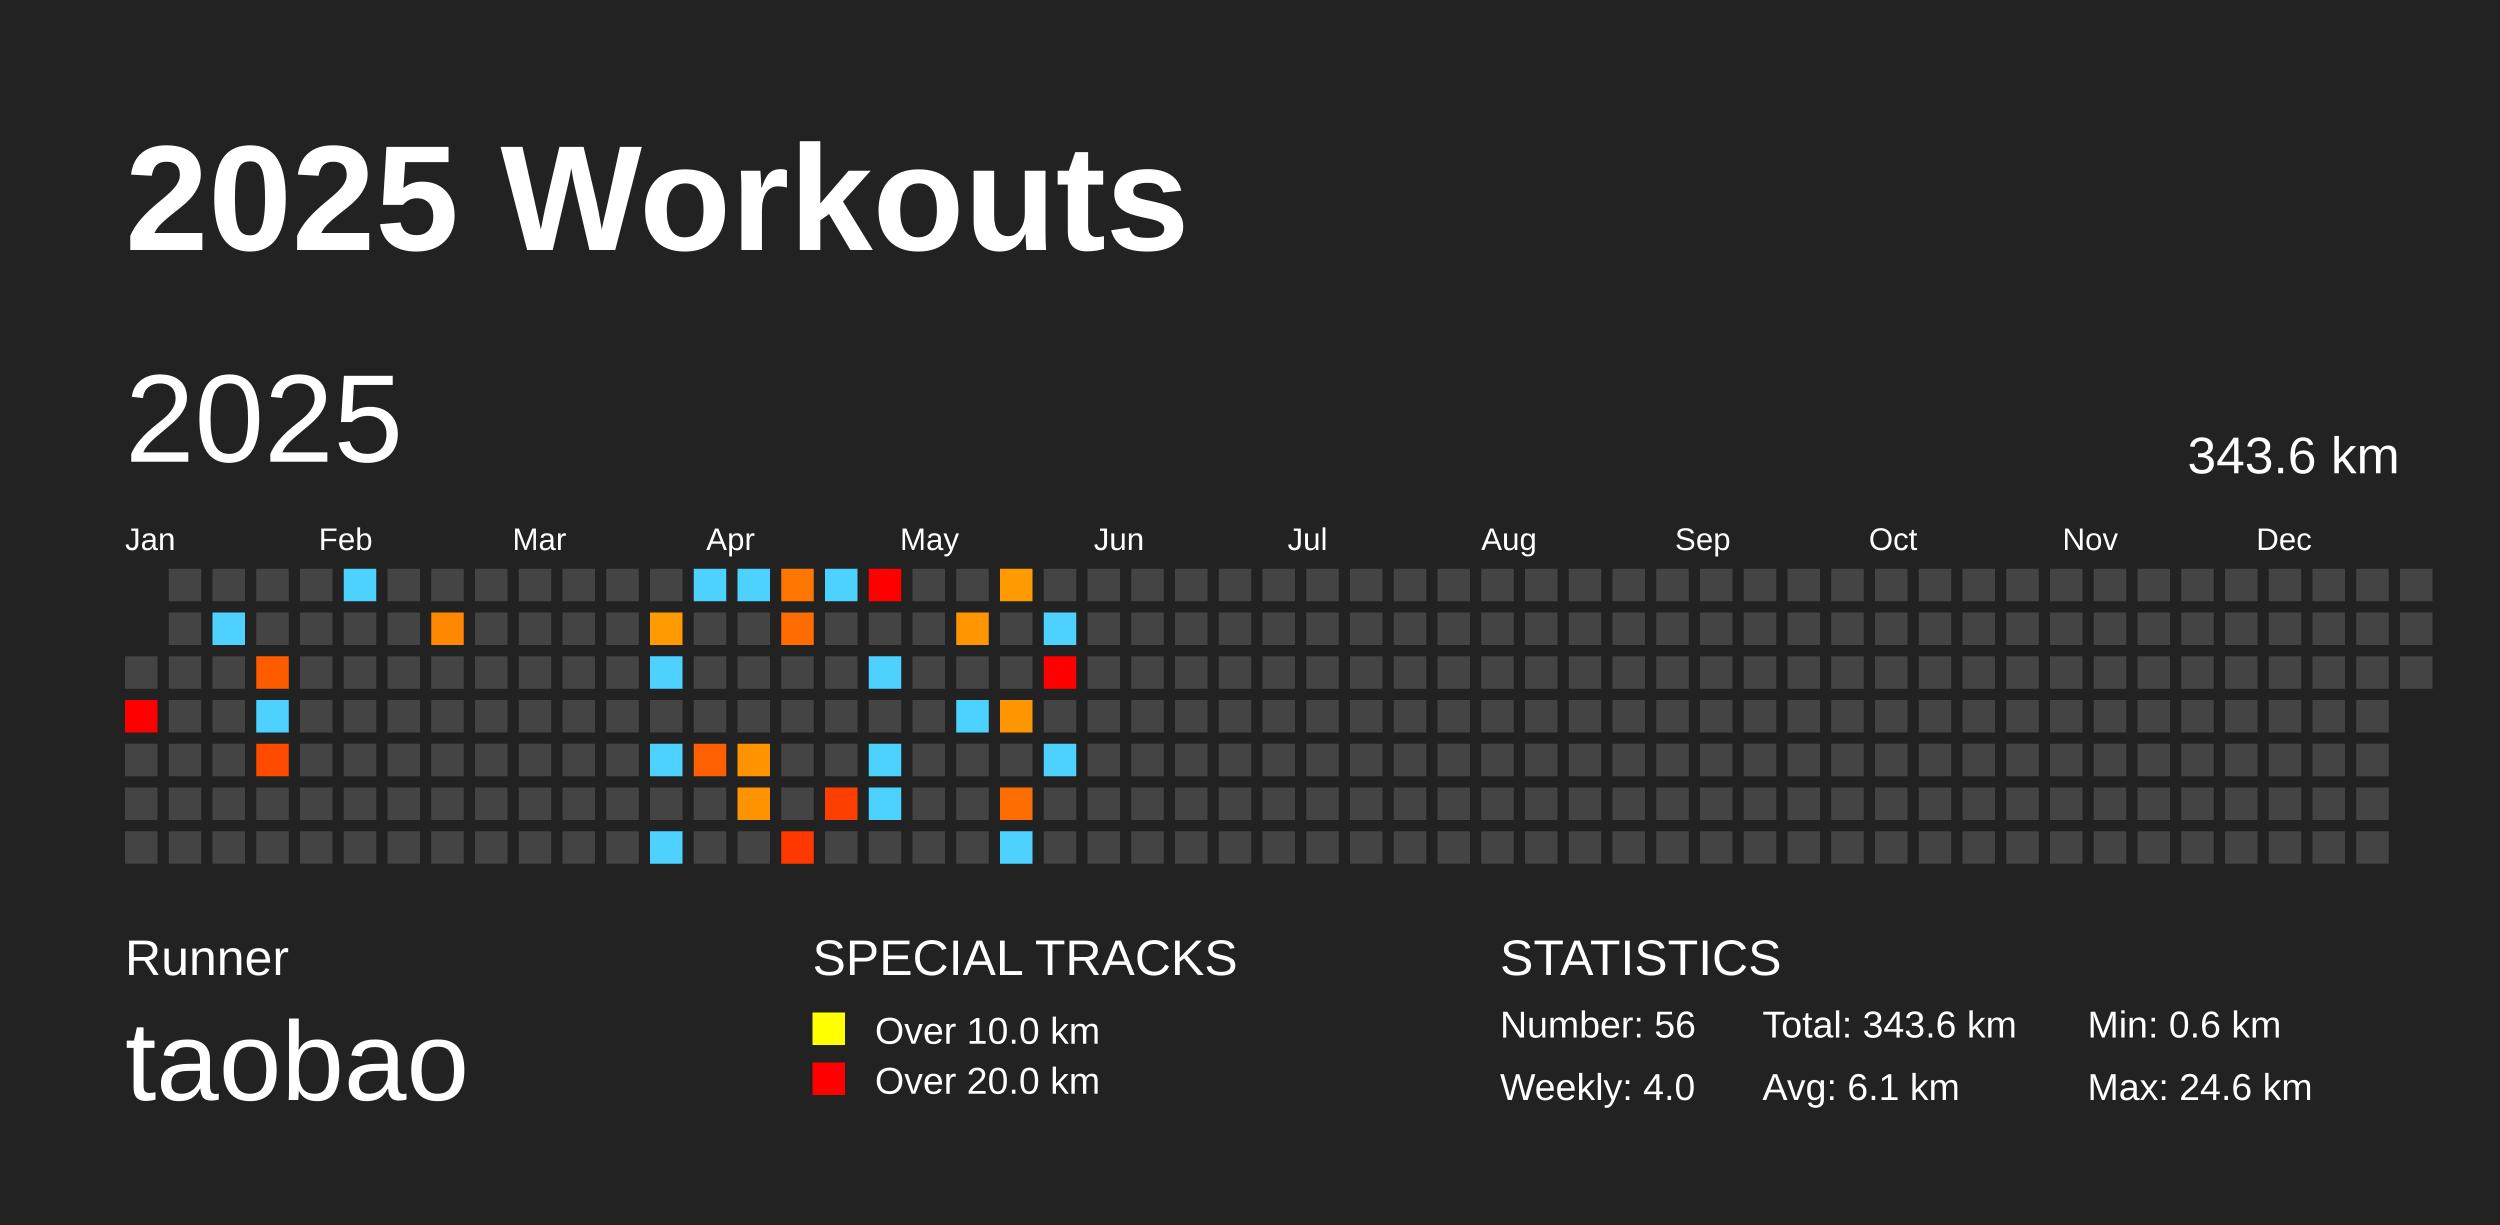
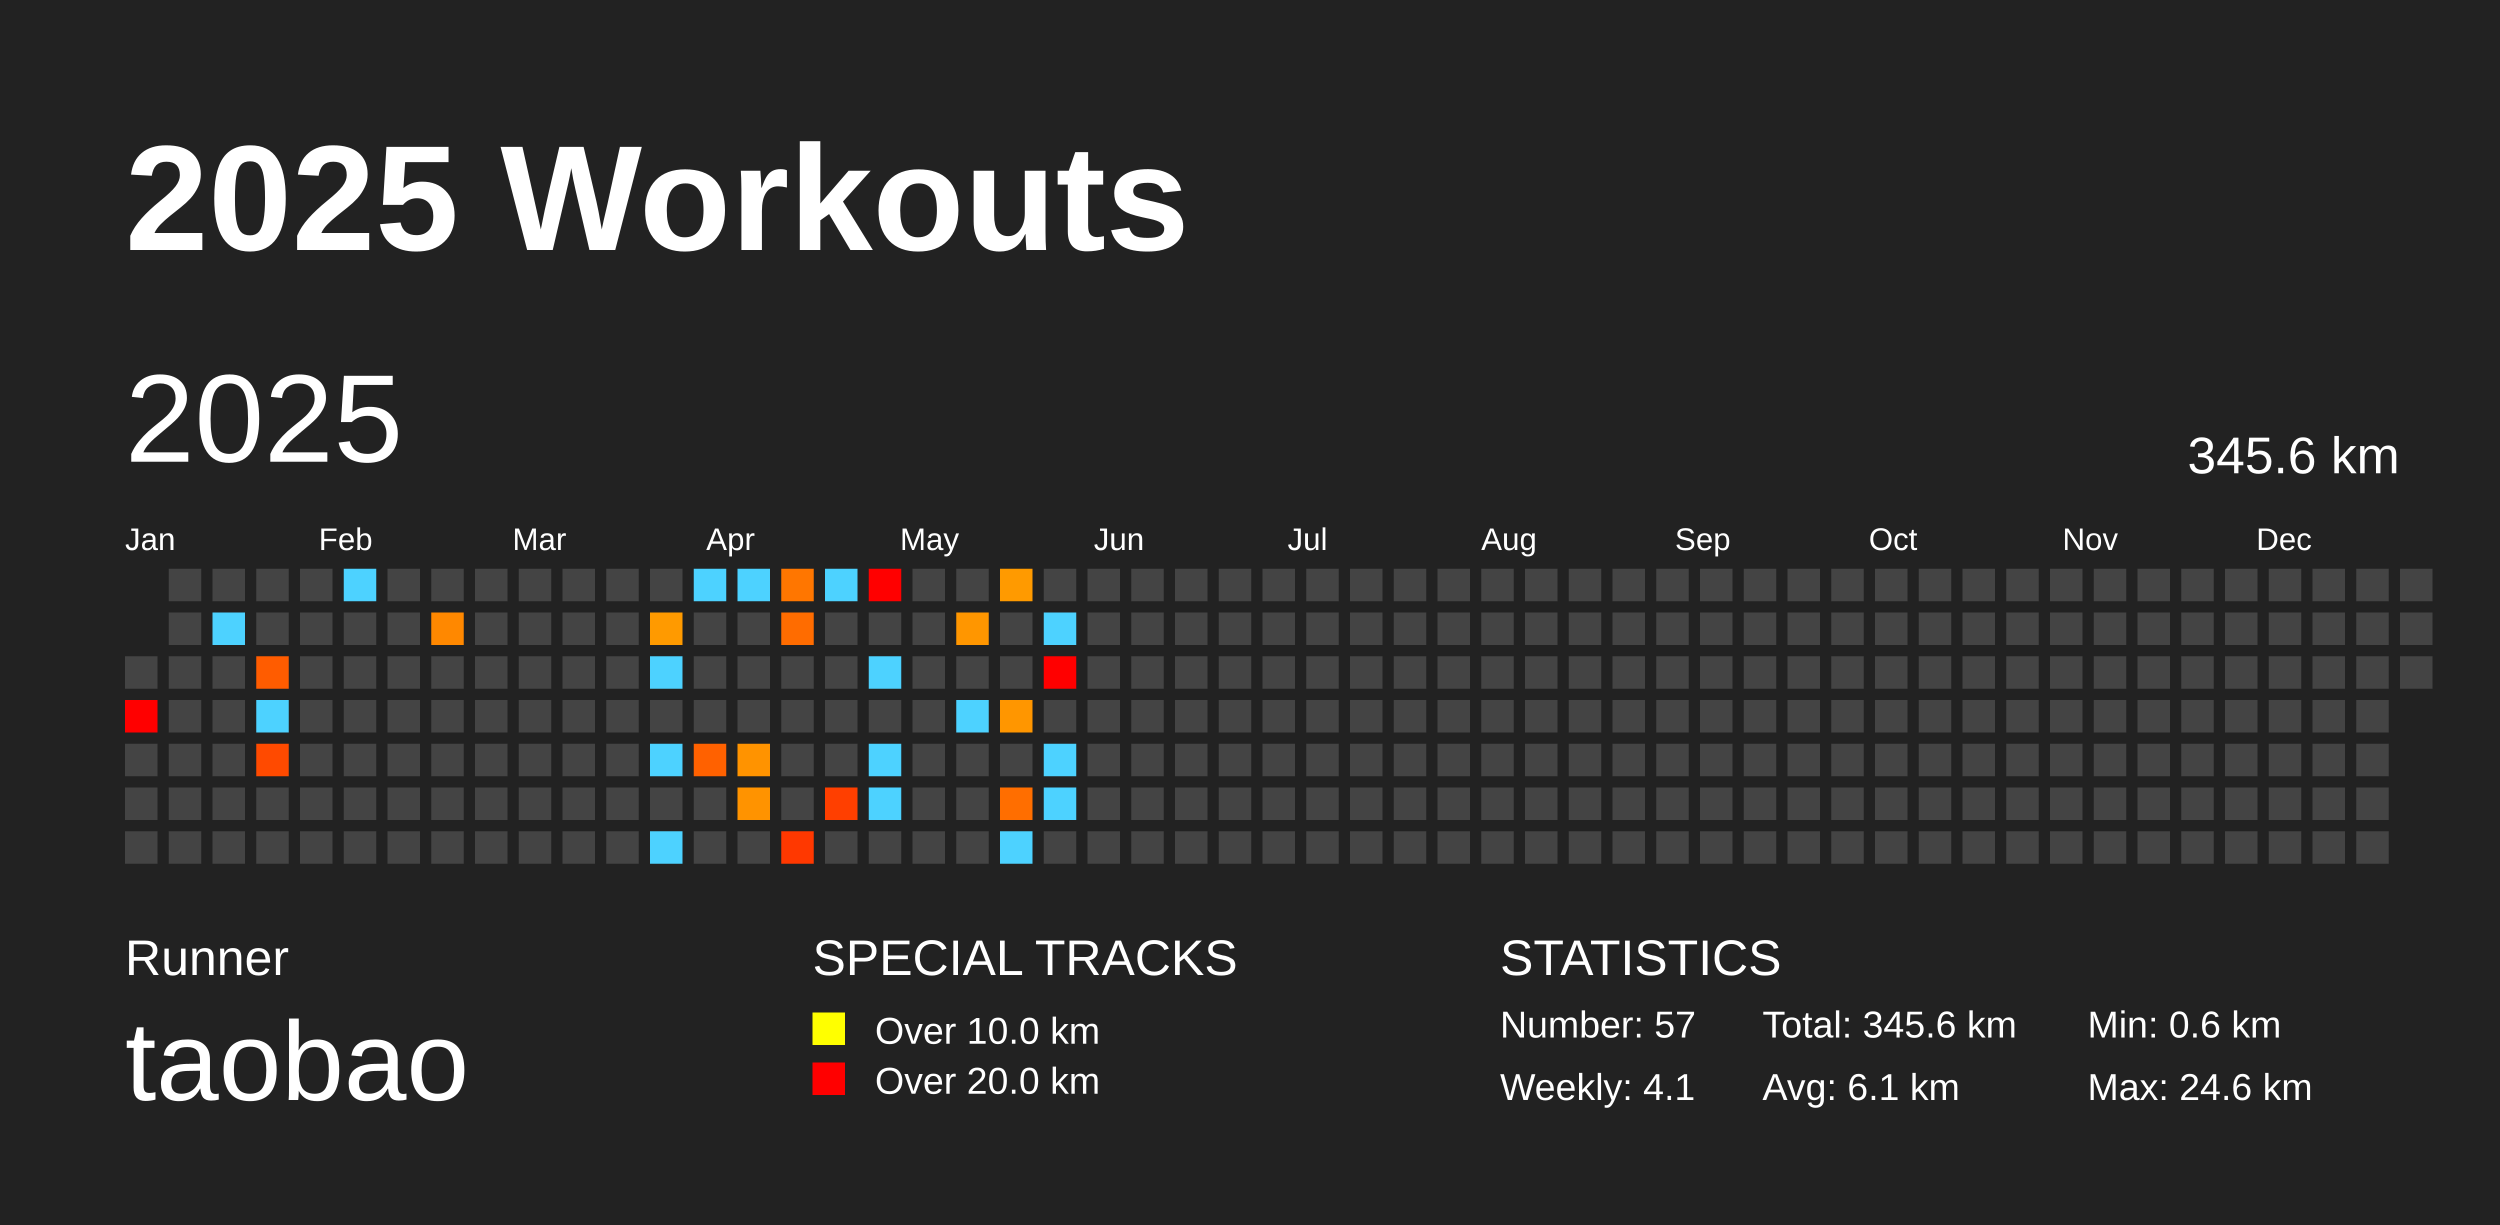
<svg xmlns="http://www.w3.org/2000/svg" baseProfile="full" height="98mm" version="1.1" viewBox="0,0,200,98" width="200mm">
  <defs />
  <rect fill="#222222" height="98" width="200" x="0" y="0" />
  <text fill="#FFFFFF" style="font-size:12px; font-family:Arial; font-weight:bold;" x="10" y="20">2025 Workouts</text>
  <text fill="#FFFFFF" style="font-size:4px; font-family:Arial" x="10" y="78">Runner</text>
  <text fill="#FFFFFF" style="font-size:9px; font-family:Arial" x="10" y="88">taobao</text>
  <text fill="#FFFFFF" style="font-size:4px; font-family:Arial" x="65" y="78">SPECIAL TRACKS</text>
  <rect fill="yellow" height="2.6" width="2.6" x="65" y="81" />
  <text fill="#FFFFFF" style="font-size:3px; font-family:Arial" x="70" y="83.5">Over 10.0 km</text>
  <rect fill="red" height="2.6" width="2.6" x="65" y="85" />
  <text fill="#FFFFFF" style="font-size:3px; font-family:Arial" x="70" y="87.5">Over 20.0 km</text>
  <text fill="#FFFFFF" style="font-size:4px; font-family:Arial" x="120" y="78">STATISTICS</text>
-   <text fill="#FFFFFF" style="font-size:3px; font-family:Arial" x="120" y="83">Number: 56</text>
-   <text fill="#FFFFFF" style="font-size:3px; font-family:Arial" x="120" y="88">Weekly: 4.0</text>
-   <text fill="#FFFFFF" style="font-size:3px; font-family:Arial" x="141" y="83">Total: 343.6 km</text>
+   <text fill="#FFFFFF" style="font-size:3px; font-family:Arial" x="120" y="83">Number: 57</text>
+   <text fill="#FFFFFF" style="font-size:3px; font-family:Arial" x="120" y="88">Weekly: 4.1</text>
+   <text fill="#FFFFFF" style="font-size:3px; font-family:Arial" x="141" y="83">Total: 345.6 km</text>
  <text fill="#FFFFFF" style="font-size:3px; font-family:Arial" x="141" y="88">Avg: 6.1 km</text>
  <text fill="#FFFFFF" style="font-size:3px; font-family:Arial" x="167" y="83">Min: 0.6 km</text>
  <text fill="#FFFFFF" style="font-size:3px; font-family:Arial" x="167" y="88">Max: 24.6 km</text>
  <text dominant-baseline="hanging" fill="#FFFFFF" style="font-size:10.0px; font-family:Arial;" x="10" y="30">2025</text>
-   <text dominant-baseline="hanging" fill="#FFFFFF" style="font-size:4.125px; font-family:Arial;" x="175" y="35">343.6 km</text>
+   <text dominant-baseline="hanging" fill="#FFFFFF" style="font-size:4.125px; font-family:Arial;" x="175" y="35">345.6 km</text>
  <text fill="#FFFFFF" style="font-size:2.5px; font-family:Arial" x="10.0" y="44">Jan</text>
  <text fill="#FFFFFF" style="font-size:2.5px; font-family:Arial" x="25.5" y="44">Feb</text>
  <text fill="#FFFFFF" style="font-size:2.5px; font-family:Arial" x="41.0" y="44">Mar</text>
  <text fill="#FFFFFF" style="font-size:2.5px; font-family:Arial" x="56.5" y="44">Apr</text>
  <text fill="#FFFFFF" style="font-size:2.5px; font-family:Arial" x="72.0" y="44">May</text>
  <text fill="#FFFFFF" style="font-size:2.5px; font-family:Arial" x="87.5" y="44">Jun</text>
  <text fill="#FFFFFF" style="font-size:2.5px; font-family:Arial" x="103.0" y="44">Jul</text>
  <text fill="#FFFFFF" style="font-size:2.5px; font-family:Arial" x="118.5" y="44">Aug</text>
  <text fill="#FFFFFF" style="font-size:2.5px; font-family:Arial" x="134.0" y="44">Sep</text>
  <text fill="#FFFFFF" style="font-size:2.5px; font-family:Arial" x="149.5" y="44">Oct</text>
  <text fill="#FFFFFF" style="font-size:2.5px; font-family:Arial" x="165.0" y="44">Nov</text>
  <text fill="#FFFFFF" style="font-size:2.5px; font-family:Arial" x="180.5" y="44">Dec</text>
  <rect fill="#444444" height="2.6" width="2.6" x="10.0" y="52.5" />
  <rect fill="red" height="2.6" width="2.6" x="10.0" y="56.0" />
  <rect fill="#444444" height="2.6" width="2.6" x="10.0" y="59.5" />
  <rect fill="#444444" height="2.6" width="2.6" x="10.0" y="63.0" />
  <rect fill="#444444" height="2.6" width="2.6" x="10.0" y="66.5" />
  <rect fill="#444444" height="2.6" width="2.6" x="13.5" y="45.5" />
  <rect fill="#444444" height="2.6" width="2.6" x="13.5" y="49.0" />
  <rect fill="#444444" height="2.6" width="2.6" x="13.5" y="52.5" />
  <rect fill="#444444" height="2.6" width="2.6" x="13.5" y="56.0" />
  <rect fill="#444444" height="2.6" width="2.6" x="13.5" y="59.5" />
  <rect fill="#444444" height="2.6" width="2.6" x="13.5" y="63.0" />
  <rect fill="#444444" height="2.6" width="2.6" x="13.5" y="66.5" />
  <rect fill="#444444" height="2.6" width="2.6" x="17.0" y="45.5" />
  <rect fill="#4dd2ff" height="2.6" width="2.6" x="17.0" y="49.0" />
  <rect fill="#444444" height="2.6" width="2.6" x="17.0" y="52.5" />
  <rect fill="#444444" height="2.6" width="2.6" x="17.0" y="56.0" />
  <rect fill="#444444" height="2.6" width="2.6" x="17.0" y="59.5" />
  <rect fill="#444444" height="2.6" width="2.6" x="17.0" y="63.0" />
  <rect fill="#444444" height="2.6" width="2.6" x="17.0" y="66.5" />
  <rect fill="#444444" height="2.6" width="2.6" x="20.5" y="45.5" />
  <rect fill="#444444" height="2.6" width="2.6" x="20.5" y="49.0" />
  <rect fill="#ff5c00" height="2.6" width="2.6" x="20.5" y="52.5" />
  <rect fill="#4dd2ff" height="2.6" width="2.6" x="20.5" y="56.0" />
  <rect fill="#ff4a00" height="2.6" width="2.6" x="20.5" y="59.5" />
  <rect fill="#444444" height="2.6" width="2.6" x="20.5" y="63.0" />
  <rect fill="#444444" height="2.6" width="2.6" x="20.5" y="66.5" />
  <rect fill="#444444" height="2.6" width="2.6" x="24.0" y="45.5" />
  <rect fill="#444444" height="2.6" width="2.6" x="24.0" y="49.0" />
  <rect fill="#444444" height="2.6" width="2.6" x="24.0" y="52.5" />
  <rect fill="#444444" height="2.6" width="2.6" x="24.0" y="56.0" />
  <rect fill="#444444" height="2.6" width="2.6" x="24.0" y="59.5" />
  <rect fill="#444444" height="2.6" width="2.6" x="24.0" y="63.0" />
  <rect fill="#444444" height="2.6" width="2.6" x="24.0" y="66.5" />
  <rect fill="#4dd2ff" height="2.6" width="2.6" x="27.5" y="45.5" />
  <rect fill="#444444" height="2.6" width="2.6" x="27.5" y="49.0" />
  <rect fill="#444444" height="2.6" width="2.6" x="27.5" y="52.5" />
  <rect fill="#444444" height="2.6" width="2.6" x="27.5" y="56.0" />
  <rect fill="#444444" height="2.6" width="2.6" x="27.5" y="59.5" />
  <rect fill="#444444" height="2.6" width="2.6" x="27.5" y="63.0" />
  <rect fill="#444444" height="2.6" width="2.6" x="27.5" y="66.5" />
  <rect fill="#444444" height="2.6" width="2.6" x="31.0" y="45.5" />
  <rect fill="#444444" height="2.6" width="2.6" x="31.0" y="49.0" />
  <rect fill="#444444" height="2.6" width="2.6" x="31.0" y="52.5" />
  <rect fill="#444444" height="2.6" width="2.6" x="31.0" y="56.0" />
  <rect fill="#444444" height="2.6" width="2.6" x="31.0" y="59.5" />
  <rect fill="#444444" height="2.6" width="2.6" x="31.0" y="63.0" />
  <rect fill="#444444" height="2.6" width="2.6" x="31.0" y="66.5" />
  <rect fill="#444444" height="2.6" width="2.6" x="34.5" y="45.5" />
  <rect fill="#ff8800" height="2.6" width="2.6" x="34.5" y="49.0" />
  <rect fill="#444444" height="2.6" width="2.6" x="34.5" y="52.5" />
  <rect fill="#444444" height="2.6" width="2.6" x="34.5" y="56.0" />
  <rect fill="#444444" height="2.6" width="2.6" x="34.5" y="59.5" />
  <rect fill="#444444" height="2.6" width="2.6" x="34.5" y="63.0" />
  <rect fill="#444444" height="2.6" width="2.6" x="34.5" y="66.5" />
  <rect fill="#444444" height="2.6" width="2.6" x="38.0" y="45.5" />
  <rect fill="#444444" height="2.6" width="2.6" x="38.0" y="49.0" />
  <rect fill="#444444" height="2.6" width="2.6" x="38.0" y="52.5" />
  <rect fill="#444444" height="2.6" width="2.6" x="38.0" y="56.0" />
  <rect fill="#444444" height="2.6" width="2.6" x="38.0" y="59.5" />
  <rect fill="#444444" height="2.6" width="2.6" x="38.0" y="63.0" />
  <rect fill="#444444" height="2.6" width="2.6" x="38.0" y="66.5" />
  <rect fill="#444444" height="2.6" width="2.6" x="41.5" y="45.5" />
  <rect fill="#444444" height="2.6" width="2.6" x="41.5" y="49.0" />
  <rect fill="#444444" height="2.6" width="2.6" x="41.5" y="52.5" />
  <rect fill="#444444" height="2.6" width="2.6" x="41.5" y="56.0" />
  <rect fill="#444444" height="2.6" width="2.6" x="41.5" y="59.5" />
  <rect fill="#444444" height="2.6" width="2.6" x="41.5" y="63.0" />
  <rect fill="#444444" height="2.6" width="2.6" x="41.5" y="66.5" />
  <rect fill="#444444" height="2.6" width="2.6" x="45.0" y="45.5" />
  <rect fill="#444444" height="2.6" width="2.6" x="45.0" y="49.0" />
  <rect fill="#444444" height="2.6" width="2.6" x="45.0" y="52.5" />
  <rect fill="#444444" height="2.6" width="2.6" x="45.0" y="56.0" />
  <rect fill="#444444" height="2.6" width="2.6" x="45.0" y="59.5" />
  <rect fill="#444444" height="2.6" width="2.6" x="45.0" y="63.0" />
  <rect fill="#444444" height="2.6" width="2.6" x="45.0" y="66.5" />
  <rect fill="#444444" height="2.6" width="2.6" x="48.5" y="45.5" />
  <rect fill="#444444" height="2.6" width="2.6" x="48.5" y="49.0" />
  <rect fill="#444444" height="2.6" width="2.6" x="48.5" y="52.5" />
  <rect fill="#444444" height="2.6" width="2.6" x="48.5" y="56.0" />
  <rect fill="#444444" height="2.6" width="2.6" x="48.5" y="59.5" />
  <rect fill="#444444" height="2.6" width="2.6" x="48.5" y="63.0" />
  <rect fill="#444444" height="2.6" width="2.6" x="48.5" y="66.5" />
  <rect fill="#444444" height="2.6" width="2.6" x="52.0" y="45.5" />
  <rect fill="#ff9a00" height="2.6" width="2.6" x="52.0" y="49.0" />
  <rect fill="#4dd2ff" height="2.6" width="2.6" x="52.0" y="52.5" />
  <rect fill="#444444" height="2.6" width="2.6" x="52.0" y="56.0" />
  <rect fill="#4dd2ff" height="2.6" width="2.6" x="52.0" y="59.5" />
  <rect fill="#444444" height="2.6" width="2.6" x="52.0" y="63.0" />
  <rect fill="#4dd2ff" height="2.6" width="2.6" x="52.0" y="66.5" />
  <rect fill="#4dd2ff" height="2.6" width="2.6" x="55.5" y="45.5" />
  <rect fill="#444444" height="2.6" width="2.6" x="55.5" y="49.0" />
  <rect fill="#444444" height="2.6" width="2.6" x="55.5" y="52.5" />
  <rect fill="#444444" height="2.6" width="2.6" x="55.5" y="56.0" />
  <rect fill="#ff6100" height="2.6" width="2.6" x="55.5" y="59.5" />
  <rect fill="#444444" height="2.6" width="2.6" x="55.5" y="63.0" />
  <rect fill="#444444" height="2.6" width="2.6" x="55.5" y="66.5" />
  <rect fill="#4dd2ff" height="2.6" width="2.6" x="59.0" y="45.5" />
  <rect fill="#444444" height="2.6" width="2.6" x="59.0" y="49.0" />
  <rect fill="#444444" height="2.6" width="2.6" x="59.0" y="52.5" />
  <rect fill="#444444" height="2.6" width="2.6" x="59.0" y="56.0" />
  <rect fill="#ff9300" height="2.6" width="2.6" x="59.0" y="59.5" />
  <rect fill="#ff9300" height="2.6" width="2.6" x="59.0" y="63.0" />
  <rect fill="#444444" height="2.6" width="2.6" x="59.0" y="66.5" />
  <rect fill="#ff7600" height="2.6" width="2.6" x="62.5" y="45.5" />
  <rect fill="#ff6c00" height="2.6" width="2.6" x="62.5" y="49.0" />
  <rect fill="#444444" height="2.6" width="2.6" x="62.5" y="52.5" />
  <rect fill="#444444" height="2.6" width="2.6" x="62.5" y="56.0" />
  <rect fill="#444444" height="2.6" width="2.6" x="62.5" y="59.5" />
  <rect fill="#444444" height="2.6" width="2.6" x="62.5" y="63.0" />
  <rect fill="#ff3800" height="2.6" width="2.6" x="62.5" y="66.5" />
  <rect fill="#4dd2ff" height="2.6" width="2.6" x="66.0" y="45.5" />
  <rect fill="#444444" height="2.6" width="2.6" x="66.0" y="49.0" />
  <rect fill="#444444" height="2.6" width="2.6" x="66.0" y="52.5" />
  <rect fill="#444444" height="2.6" width="2.6" x="66.0" y="56.0" />
  <rect fill="#444444" height="2.6" width="2.6" x="66.0" y="59.5" />
  <rect fill="#ff3f00" height="2.6" width="2.6" x="66.0" y="63.0" />
  <rect fill="#444444" height="2.6" width="2.6" x="66.0" y="66.5" />
  <rect fill="red" height="2.6" width="2.6" x="69.5" y="45.5" />
  <rect fill="#444444" height="2.6" width="2.6" x="69.5" y="49.0" />
  <rect fill="#4dd2ff" height="2.6" width="2.6" x="69.5" y="52.5" />
  <rect fill="#444444" height="2.6" width="2.6" x="69.5" y="56.0" />
  <rect fill="#4dd2ff" height="2.6" width="2.6" x="69.5" y="59.5" />
  <rect fill="#4dd2ff" height="2.6" width="2.6" x="69.5" y="63.0" />
  <rect fill="#444444" height="2.6" width="2.6" x="69.5" y="66.5" />
  <rect fill="#444444" height="2.6" width="2.6" x="73.0" y="45.5" />
  <rect fill="#444444" height="2.6" width="2.6" x="73.0" y="49.0" />
  <rect fill="#444444" height="2.6" width="2.6" x="73.0" y="52.5" />
  <rect fill="#444444" height="2.6" width="2.6" x="73.0" y="56.0" />
  <rect fill="#444444" height="2.6" width="2.6" x="73.0" y="59.5" />
  <rect fill="#444444" height="2.6" width="2.6" x="73.0" y="63.0" />
  <rect fill="#444444" height="2.6" width="2.6" x="73.0" y="66.5" />
  <rect fill="#444444" height="2.6" width="2.6" x="76.5" y="45.5" />
  <rect fill="#ff9600" height="2.6" width="2.6" x="76.5" y="49.0" />
  <rect fill="#444444" height="2.6" width="2.6" x="76.5" y="52.5" />
  <rect fill="#4dd2ff" height="2.6" width="2.6" x="76.5" y="56.0" />
  <rect fill="#444444" height="2.6" width="2.6" x="76.5" y="59.5" />
  <rect fill="#444444" height="2.6" width="2.6" x="76.5" y="63.0" />
  <rect fill="#444444" height="2.6" width="2.6" x="76.5" y="66.5" />
  <rect fill="#ff9a00" height="2.6" width="2.6" x="80.0" y="45.5" />
  <rect fill="#444444" height="2.6" width="2.6" x="80.0" y="49.0" />
  <rect fill="#444444" height="2.6" width="2.6" x="80.0" y="52.5" />
  <rect fill="#ff9600" height="2.6" width="2.6" x="80.0" y="56.0" />
  <rect fill="#444444" height="2.6" width="2.6" x="80.0" y="59.5" />
  <rect fill="#ff6e00" height="2.6" width="2.6" x="80.0" y="63.0" />
  <rect fill="#4dd2ff" height="2.6" width="2.6" x="80.0" y="66.5" />
  <rect fill="#444444" height="2.6" width="2.6" x="83.5" y="45.5" />
  <rect fill="#4dd2ff" height="2.6" width="2.6" x="83.5" y="49.0" />
  <rect fill="red" height="2.6" width="2.6" x="83.5" y="52.5" />
  <rect fill="#444444" height="2.6" width="2.6" x="83.5" y="56.0" />
  <rect fill="#4dd2ff" height="2.6" width="2.6" x="83.5" y="59.5" />
-   <rect fill="#444444" height="2.6" width="2.6" x="83.5" y="63.0" />
+   <rect fill="#4dd2ff" height="2.6" width="2.6" x="83.5" y="63.0" />
  <rect fill="#444444" height="2.6" width="2.6" x="83.5" y="66.5" />
  <rect fill="#444444" height="2.6" width="2.6" x="87.0" y="45.5" />
  <rect fill="#444444" height="2.6" width="2.6" x="87.0" y="49.0" />
  <rect fill="#444444" height="2.6" width="2.6" x="87.0" y="52.5" />
  <rect fill="#444444" height="2.6" width="2.6" x="87.0" y="56.0" />
  <rect fill="#444444" height="2.6" width="2.6" x="87.0" y="59.5" />
  <rect fill="#444444" height="2.6" width="2.6" x="87.0" y="63.0" />
  <rect fill="#444444" height="2.6" width="2.6" x="87.0" y="66.5" />
  <rect fill="#444444" height="2.6" width="2.6" x="90.5" y="45.5" />
  <rect fill="#444444" height="2.6" width="2.6" x="90.5" y="49.0" />
  <rect fill="#444444" height="2.6" width="2.6" x="90.5" y="52.5" />
  <rect fill="#444444" height="2.6" width="2.6" x="90.5" y="56.0" />
  <rect fill="#444444" height="2.6" width="2.6" x="90.5" y="59.5" />
  <rect fill="#444444" height="2.6" width="2.6" x="90.5" y="63.0" />
  <rect fill="#444444" height="2.6" width="2.6" x="90.5" y="66.5" />
  <rect fill="#444444" height="2.6" width="2.6" x="94.0" y="45.5" />
  <rect fill="#444444" height="2.6" width="2.6" x="94.0" y="49.0" />
  <rect fill="#444444" height="2.6" width="2.6" x="94.0" y="52.5" />
  <rect fill="#444444" height="2.6" width="2.6" x="94.0" y="56.0" />
  <rect fill="#444444" height="2.6" width="2.6" x="94.0" y="59.5" />
  <rect fill="#444444" height="2.6" width="2.6" x="94.0" y="63.0" />
  <rect fill="#444444" height="2.6" width="2.6" x="94.0" y="66.5" />
  <rect fill="#444444" height="2.6" width="2.6" x="97.5" y="45.5" />
  <rect fill="#444444" height="2.6" width="2.6" x="97.5" y="49.0" />
  <rect fill="#444444" height="2.6" width="2.6" x="97.5" y="52.5" />
  <rect fill="#444444" height="2.6" width="2.6" x="97.5" y="56.0" />
  <rect fill="#444444" height="2.6" width="2.6" x="97.5" y="59.5" />
  <rect fill="#444444" height="2.6" width="2.6" x="97.5" y="63.0" />
  <rect fill="#444444" height="2.6" width="2.6" x="97.5" y="66.5" />
  <rect fill="#444444" height="2.6" width="2.6" x="101.0" y="45.5" />
  <rect fill="#444444" height="2.6" width="2.6" x="101.0" y="49.0" />
  <rect fill="#444444" height="2.6" width="2.6" x="101.0" y="52.5" />
  <rect fill="#444444" height="2.6" width="2.6" x="101.0" y="56.0" />
  <rect fill="#444444" height="2.6" width="2.6" x="101.0" y="59.5" />
  <rect fill="#444444" height="2.6" width="2.6" x="101.0" y="63.0" />
  <rect fill="#444444" height="2.6" width="2.6" x="101.0" y="66.5" />
  <rect fill="#444444" height="2.6" width="2.6" x="104.5" y="45.5" />
  <rect fill="#444444" height="2.6" width="2.6" x="104.5" y="49.0" />
  <rect fill="#444444" height="2.6" width="2.6" x="104.5" y="52.5" />
  <rect fill="#444444" height="2.6" width="2.6" x="104.5" y="56.0" />
  <rect fill="#444444" height="2.6" width="2.6" x="104.5" y="59.5" />
  <rect fill="#444444" height="2.6" width="2.6" x="104.5" y="63.0" />
  <rect fill="#444444" height="2.6" width="2.6" x="104.5" y="66.5" />
  <rect fill="#444444" height="2.6" width="2.6" x="108.0" y="45.5" />
  <rect fill="#444444" height="2.6" width="2.6" x="108.0" y="49.0" />
  <rect fill="#444444" height="2.6" width="2.6" x="108.0" y="52.5" />
  <rect fill="#444444" height="2.6" width="2.6" x="108.0" y="56.0" />
  <rect fill="#444444" height="2.6" width="2.6" x="108.0" y="59.5" />
  <rect fill="#444444" height="2.6" width="2.6" x="108.0" y="63.0" />
  <rect fill="#444444" height="2.6" width="2.6" x="108.0" y="66.5" />
  <rect fill="#444444" height="2.6" width="2.6" x="111.5" y="45.5" />
  <rect fill="#444444" height="2.6" width="2.6" x="111.5" y="49.0" />
  <rect fill="#444444" height="2.6" width="2.6" x="111.5" y="52.5" />
  <rect fill="#444444" height="2.6" width="2.6" x="111.5" y="56.0" />
  <rect fill="#444444" height="2.6" width="2.6" x="111.5" y="59.5" />
  <rect fill="#444444" height="2.6" width="2.6" x="111.5" y="63.0" />
  <rect fill="#444444" height="2.6" width="2.6" x="111.5" y="66.5" />
  <rect fill="#444444" height="2.6" width="2.6" x="115.0" y="45.5" />
  <rect fill="#444444" height="2.6" width="2.6" x="115.0" y="49.0" />
  <rect fill="#444444" height="2.6" width="2.6" x="115.0" y="52.5" />
  <rect fill="#444444" height="2.6" width="2.6" x="115.0" y="56.0" />
  <rect fill="#444444" height="2.6" width="2.6" x="115.0" y="59.5" />
  <rect fill="#444444" height="2.6" width="2.6" x="115.0" y="63.0" />
  <rect fill="#444444" height="2.6" width="2.6" x="115.0" y="66.5" />
  <rect fill="#444444" height="2.6" width="2.6" x="118.5" y="45.5" />
  <rect fill="#444444" height="2.6" width="2.6" x="118.5" y="49.0" />
  <rect fill="#444444" height="2.6" width="2.6" x="118.5" y="52.5" />
  <rect fill="#444444" height="2.6" width="2.6" x="118.5" y="56.0" />
  <rect fill="#444444" height="2.6" width="2.6" x="118.5" y="59.5" />
  <rect fill="#444444" height="2.6" width="2.6" x="118.5" y="63.0" />
  <rect fill="#444444" height="2.6" width="2.6" x="118.5" y="66.5" />
  <rect fill="#444444" height="2.6" width="2.6" x="122.0" y="45.5" />
  <rect fill="#444444" height="2.6" width="2.6" x="122.0" y="49.0" />
  <rect fill="#444444" height="2.6" width="2.6" x="122.0" y="52.5" />
  <rect fill="#444444" height="2.6" width="2.6" x="122.0" y="56.0" />
  <rect fill="#444444" height="2.6" width="2.6" x="122.0" y="59.5" />
  <rect fill="#444444" height="2.6" width="2.6" x="122.0" y="63.0" />
  <rect fill="#444444" height="2.6" width="2.6" x="122.0" y="66.5" />
  <rect fill="#444444" height="2.6" width="2.6" x="125.5" y="45.5" />
  <rect fill="#444444" height="2.6" width="2.6" x="125.5" y="49.0" />
  <rect fill="#444444" height="2.6" width="2.6" x="125.5" y="52.5" />
  <rect fill="#444444" height="2.6" width="2.6" x="125.5" y="56.0" />
  <rect fill="#444444" height="2.6" width="2.6" x="125.5" y="59.5" />
  <rect fill="#444444" height="2.6" width="2.6" x="125.5" y="63.0" />
  <rect fill="#444444" height="2.6" width="2.6" x="125.5" y="66.5" />
  <rect fill="#444444" height="2.6" width="2.6" x="129.0" y="45.5" />
  <rect fill="#444444" height="2.6" width="2.6" x="129.0" y="49.0" />
  <rect fill="#444444" height="2.6" width="2.6" x="129.0" y="52.5" />
  <rect fill="#444444" height="2.6" width="2.6" x="129.0" y="56.0" />
  <rect fill="#444444" height="2.6" width="2.6" x="129.0" y="59.5" />
  <rect fill="#444444" height="2.6" width="2.6" x="129.0" y="63.0" />
  <rect fill="#444444" height="2.6" width="2.6" x="129.0" y="66.5" />
  <rect fill="#444444" height="2.6" width="2.6" x="132.5" y="45.5" />
  <rect fill="#444444" height="2.6" width="2.6" x="132.5" y="49.0" />
  <rect fill="#444444" height="2.6" width="2.6" x="132.5" y="52.5" />
  <rect fill="#444444" height="2.6" width="2.6" x="132.5" y="56.0" />
  <rect fill="#444444" height="2.6" width="2.6" x="132.5" y="59.5" />
  <rect fill="#444444" height="2.6" width="2.6" x="132.5" y="63.0" />
  <rect fill="#444444" height="2.6" width="2.6" x="132.5" y="66.5" />
  <rect fill="#444444" height="2.6" width="2.6" x="136.0" y="45.5" />
  <rect fill="#444444" height="2.6" width="2.6" x="136.0" y="49.0" />
  <rect fill="#444444" height="2.6" width="2.6" x="136.0" y="52.5" />
  <rect fill="#444444" height="2.6" width="2.6" x="136.0" y="56.0" />
  <rect fill="#444444" height="2.6" width="2.6" x="136.0" y="59.5" />
  <rect fill="#444444" height="2.6" width="2.6" x="136.0" y="63.0" />
  <rect fill="#444444" height="2.6" width="2.6" x="136.0" y="66.5" />
  <rect fill="#444444" height="2.6" width="2.6" x="139.5" y="45.5" />
  <rect fill="#444444" height="2.6" width="2.6" x="139.5" y="49.0" />
  <rect fill="#444444" height="2.6" width="2.6" x="139.5" y="52.5" />
  <rect fill="#444444" height="2.6" width="2.6" x="139.5" y="56.0" />
  <rect fill="#444444" height="2.6" width="2.6" x="139.5" y="59.5" />
  <rect fill="#444444" height="2.6" width="2.6" x="139.5" y="63.0" />
  <rect fill="#444444" height="2.6" width="2.6" x="139.5" y="66.5" />
  <rect fill="#444444" height="2.6" width="2.6" x="143.0" y="45.5" />
  <rect fill="#444444" height="2.6" width="2.6" x="143.0" y="49.0" />
  <rect fill="#444444" height="2.6" width="2.6" x="143.0" y="52.5" />
  <rect fill="#444444" height="2.6" width="2.6" x="143.0" y="56.0" />
  <rect fill="#444444" height="2.6" width="2.6" x="143.0" y="59.5" />
  <rect fill="#444444" height="2.6" width="2.6" x="143.0" y="63.0" />
  <rect fill="#444444" height="2.6" width="2.6" x="143.0" y="66.5" />
  <rect fill="#444444" height="2.6" width="2.6" x="146.5" y="45.5" />
  <rect fill="#444444" height="2.6" width="2.6" x="146.5" y="49.0" />
  <rect fill="#444444" height="2.6" width="2.6" x="146.5" y="52.5" />
  <rect fill="#444444" height="2.6" width="2.6" x="146.5" y="56.0" />
  <rect fill="#444444" height="2.6" width="2.6" x="146.5" y="59.5" />
  <rect fill="#444444" height="2.6" width="2.6" x="146.5" y="63.0" />
  <rect fill="#444444" height="2.6" width="2.6" x="146.5" y="66.5" />
  <rect fill="#444444" height="2.6" width="2.6" x="150.0" y="45.5" />
  <rect fill="#444444" height="2.6" width="2.6" x="150.0" y="49.0" />
  <rect fill="#444444" height="2.6" width="2.6" x="150.0" y="52.5" />
  <rect fill="#444444" height="2.6" width="2.6" x="150.0" y="56.0" />
  <rect fill="#444444" height="2.6" width="2.6" x="150.0" y="59.5" />
  <rect fill="#444444" height="2.6" width="2.6" x="150.0" y="63.0" />
  <rect fill="#444444" height="2.6" width="2.6" x="150.0" y="66.5" />
  <rect fill="#444444" height="2.6" width="2.6" x="153.5" y="45.5" />
  <rect fill="#444444" height="2.6" width="2.6" x="153.5" y="49.0" />
  <rect fill="#444444" height="2.6" width="2.6" x="153.5" y="52.5" />
  <rect fill="#444444" height="2.6" width="2.6" x="153.5" y="56.0" />
  <rect fill="#444444" height="2.6" width="2.6" x="153.5" y="59.5" />
  <rect fill="#444444" height="2.6" width="2.6" x="153.5" y="63.0" />
  <rect fill="#444444" height="2.6" width="2.6" x="153.5" y="66.5" />
  <rect fill="#444444" height="2.6" width="2.6" x="157.0" y="45.5" />
  <rect fill="#444444" height="2.6" width="2.6" x="157.0" y="49.0" />
  <rect fill="#444444" height="2.6" width="2.6" x="157.0" y="52.5" />
  <rect fill="#444444" height="2.6" width="2.6" x="157.0" y="56.0" />
  <rect fill="#444444" height="2.6" width="2.6" x="157.0" y="59.5" />
  <rect fill="#444444" height="2.6" width="2.6" x="157.0" y="63.0" />
  <rect fill="#444444" height="2.6" width="2.6" x="157.0" y="66.5" />
  <rect fill="#444444" height="2.6" width="2.6" x="160.5" y="45.5" />
  <rect fill="#444444" height="2.6" width="2.6" x="160.5" y="49.0" />
  <rect fill="#444444" height="2.6" width="2.6" x="160.5" y="52.5" />
  <rect fill="#444444" height="2.6" width="2.6" x="160.5" y="56.0" />
  <rect fill="#444444" height="2.6" width="2.6" x="160.5" y="59.5" />
  <rect fill="#444444" height="2.6" width="2.6" x="160.5" y="63.0" />
  <rect fill="#444444" height="2.6" width="2.6" x="160.5" y="66.5" />
  <rect fill="#444444" height="2.6" width="2.6" x="164.0" y="45.5" />
  <rect fill="#444444" height="2.6" width="2.6" x="164.0" y="49.0" />
  <rect fill="#444444" height="2.6" width="2.6" x="164.0" y="52.5" />
  <rect fill="#444444" height="2.6" width="2.6" x="164.0" y="56.0" />
  <rect fill="#444444" height="2.6" width="2.6" x="164.0" y="59.5" />
  <rect fill="#444444" height="2.6" width="2.6" x="164.0" y="63.0" />
  <rect fill="#444444" height="2.6" width="2.6" x="164.0" y="66.5" />
  <rect fill="#444444" height="2.6" width="2.6" x="167.5" y="45.5" />
  <rect fill="#444444" height="2.6" width="2.6" x="167.5" y="49.0" />
  <rect fill="#444444" height="2.6" width="2.6" x="167.5" y="52.5" />
  <rect fill="#444444" height="2.6" width="2.6" x="167.5" y="56.0" />
  <rect fill="#444444" height="2.6" width="2.6" x="167.5" y="59.5" />
  <rect fill="#444444" height="2.6" width="2.6" x="167.5" y="63.0" />
  <rect fill="#444444" height="2.6" width="2.6" x="167.5" y="66.5" />
  <rect fill="#444444" height="2.6" width="2.6" x="171.0" y="45.5" />
  <rect fill="#444444" height="2.6" width="2.6" x="171.0" y="49.0" />
  <rect fill="#444444" height="2.6" width="2.6" x="171.0" y="52.5" />
  <rect fill="#444444" height="2.6" width="2.6" x="171.0" y="56.0" />
  <rect fill="#444444" height="2.6" width="2.6" x="171.0" y="59.5" />
  <rect fill="#444444" height="2.6" width="2.6" x="171.0" y="63.0" />
  <rect fill="#444444" height="2.6" width="2.6" x="171.0" y="66.5" />
  <rect fill="#444444" height="2.6" width="2.6" x="174.5" y="45.5" />
  <rect fill="#444444" height="2.6" width="2.6" x="174.5" y="49.0" />
  <rect fill="#444444" height="2.6" width="2.6" x="174.5" y="52.5" />
  <rect fill="#444444" height="2.6" width="2.6" x="174.5" y="56.0" />
  <rect fill="#444444" height="2.6" width="2.6" x="174.5" y="59.5" />
  <rect fill="#444444" height="2.6" width="2.6" x="174.5" y="63.0" />
  <rect fill="#444444" height="2.6" width="2.6" x="174.5" y="66.5" />
  <rect fill="#444444" height="2.6" width="2.6" x="178.0" y="45.5" />
  <rect fill="#444444" height="2.6" width="2.6" x="178.0" y="49.0" />
  <rect fill="#444444" height="2.6" width="2.6" x="178.0" y="52.5" />
  <rect fill="#444444" height="2.6" width="2.6" x="178.0" y="56.0" />
  <rect fill="#444444" height="2.6" width="2.6" x="178.0" y="59.5" />
  <rect fill="#444444" height="2.6" width="2.6" x="178.0" y="63.0" />
  <rect fill="#444444" height="2.6" width="2.6" x="178.0" y="66.5" />
  <rect fill="#444444" height="2.6" width="2.6" x="181.5" y="45.5" />
  <rect fill="#444444" height="2.6" width="2.6" x="181.5" y="49.0" />
  <rect fill="#444444" height="2.6" width="2.6" x="181.5" y="52.5" />
  <rect fill="#444444" height="2.6" width="2.6" x="181.5" y="56.0" />
  <rect fill="#444444" height="2.6" width="2.6" x="181.5" y="59.5" />
  <rect fill="#444444" height="2.6" width="2.6" x="181.5" y="63.0" />
  <rect fill="#444444" height="2.6" width="2.6" x="181.5" y="66.5" />
  <rect fill="#444444" height="2.6" width="2.6" x="185.0" y="45.5" />
  <rect fill="#444444" height="2.6" width="2.6" x="185.0" y="49.0" />
  <rect fill="#444444" height="2.6" width="2.6" x="185.0" y="52.5" />
  <rect fill="#444444" height="2.6" width="2.6" x="185.0" y="56.0" />
  <rect fill="#444444" height="2.6" width="2.6" x="185.0" y="59.5" />
  <rect fill="#444444" height="2.6" width="2.6" x="185.0" y="63.0" />
  <rect fill="#444444" height="2.6" width="2.6" x="185.0" y="66.5" />
  <rect fill="#444444" height="2.6" width="2.6" x="188.5" y="45.5" />
  <rect fill="#444444" height="2.6" width="2.6" x="188.5" y="49.0" />
  <rect fill="#444444" height="2.6" width="2.6" x="188.5" y="52.5" />
  <rect fill="#444444" height="2.6" width="2.6" x="188.5" y="56.0" />
  <rect fill="#444444" height="2.6" width="2.6" x="188.5" y="59.5" />
  <rect fill="#444444" height="2.6" width="2.6" x="188.5" y="63.0" />
  <rect fill="#444444" height="2.6" width="2.6" x="188.5" y="66.5" />
  <rect fill="#444444" height="2.6" width="2.6" x="192.0" y="45.5" />
  <rect fill="#444444" height="2.6" width="2.6" x="192.0" y="49.0" />
  <rect fill="#444444" height="2.6" width="2.6" x="192.0" y="52.5" />
</svg>
